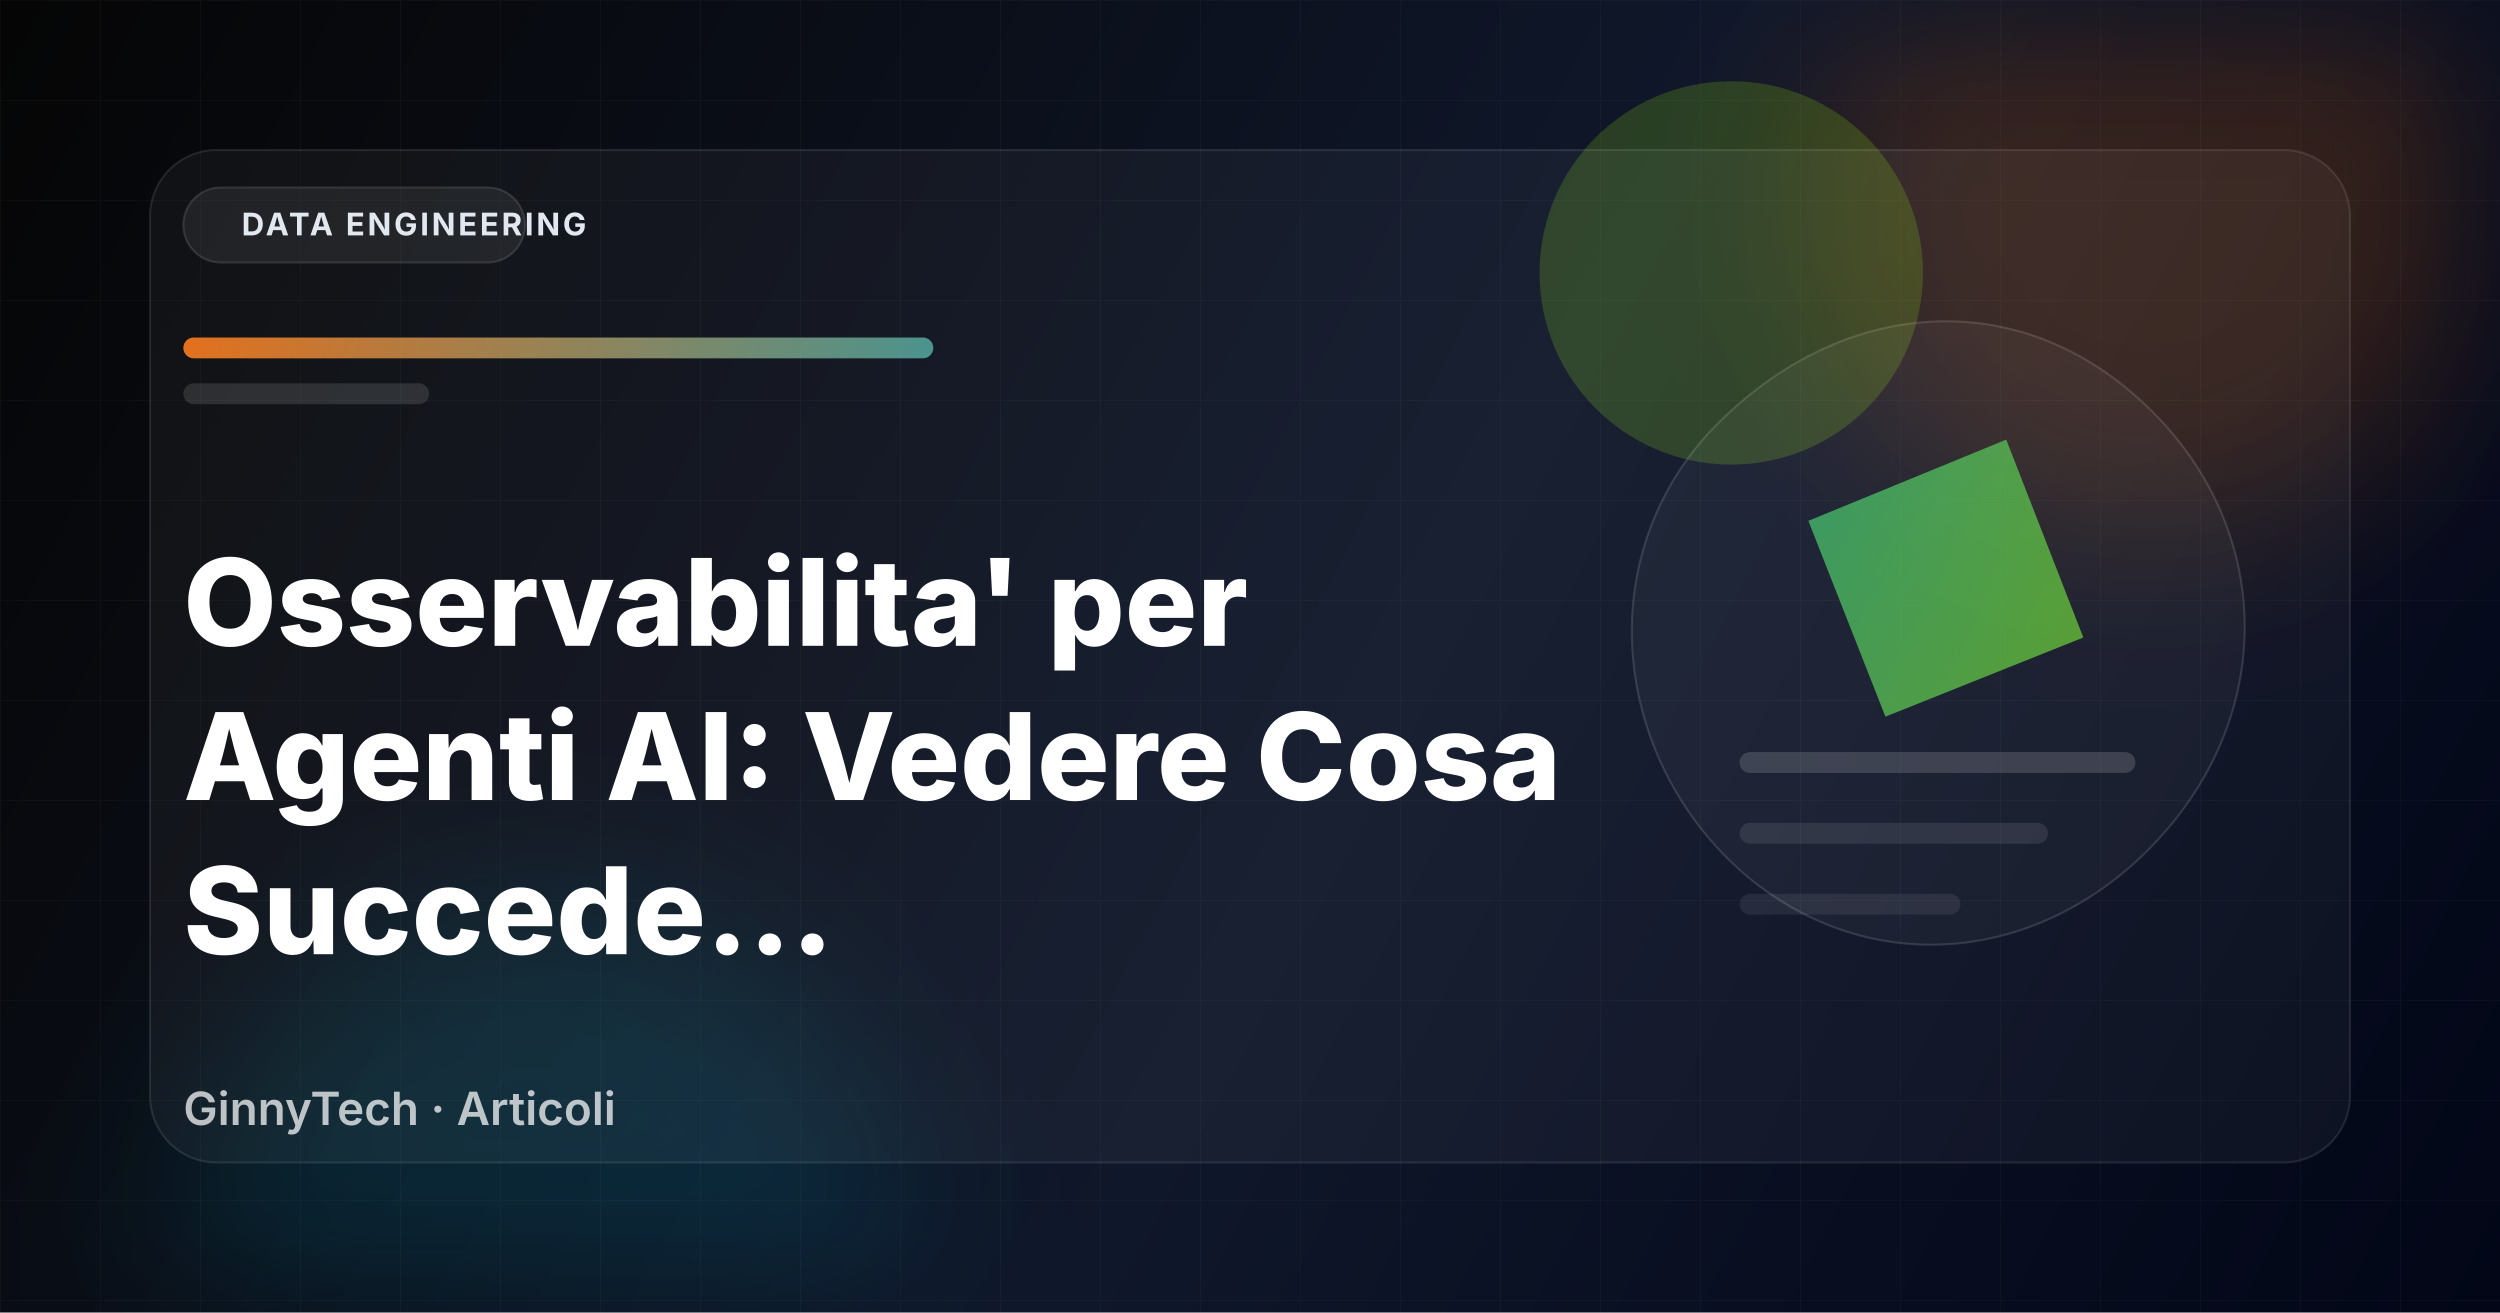
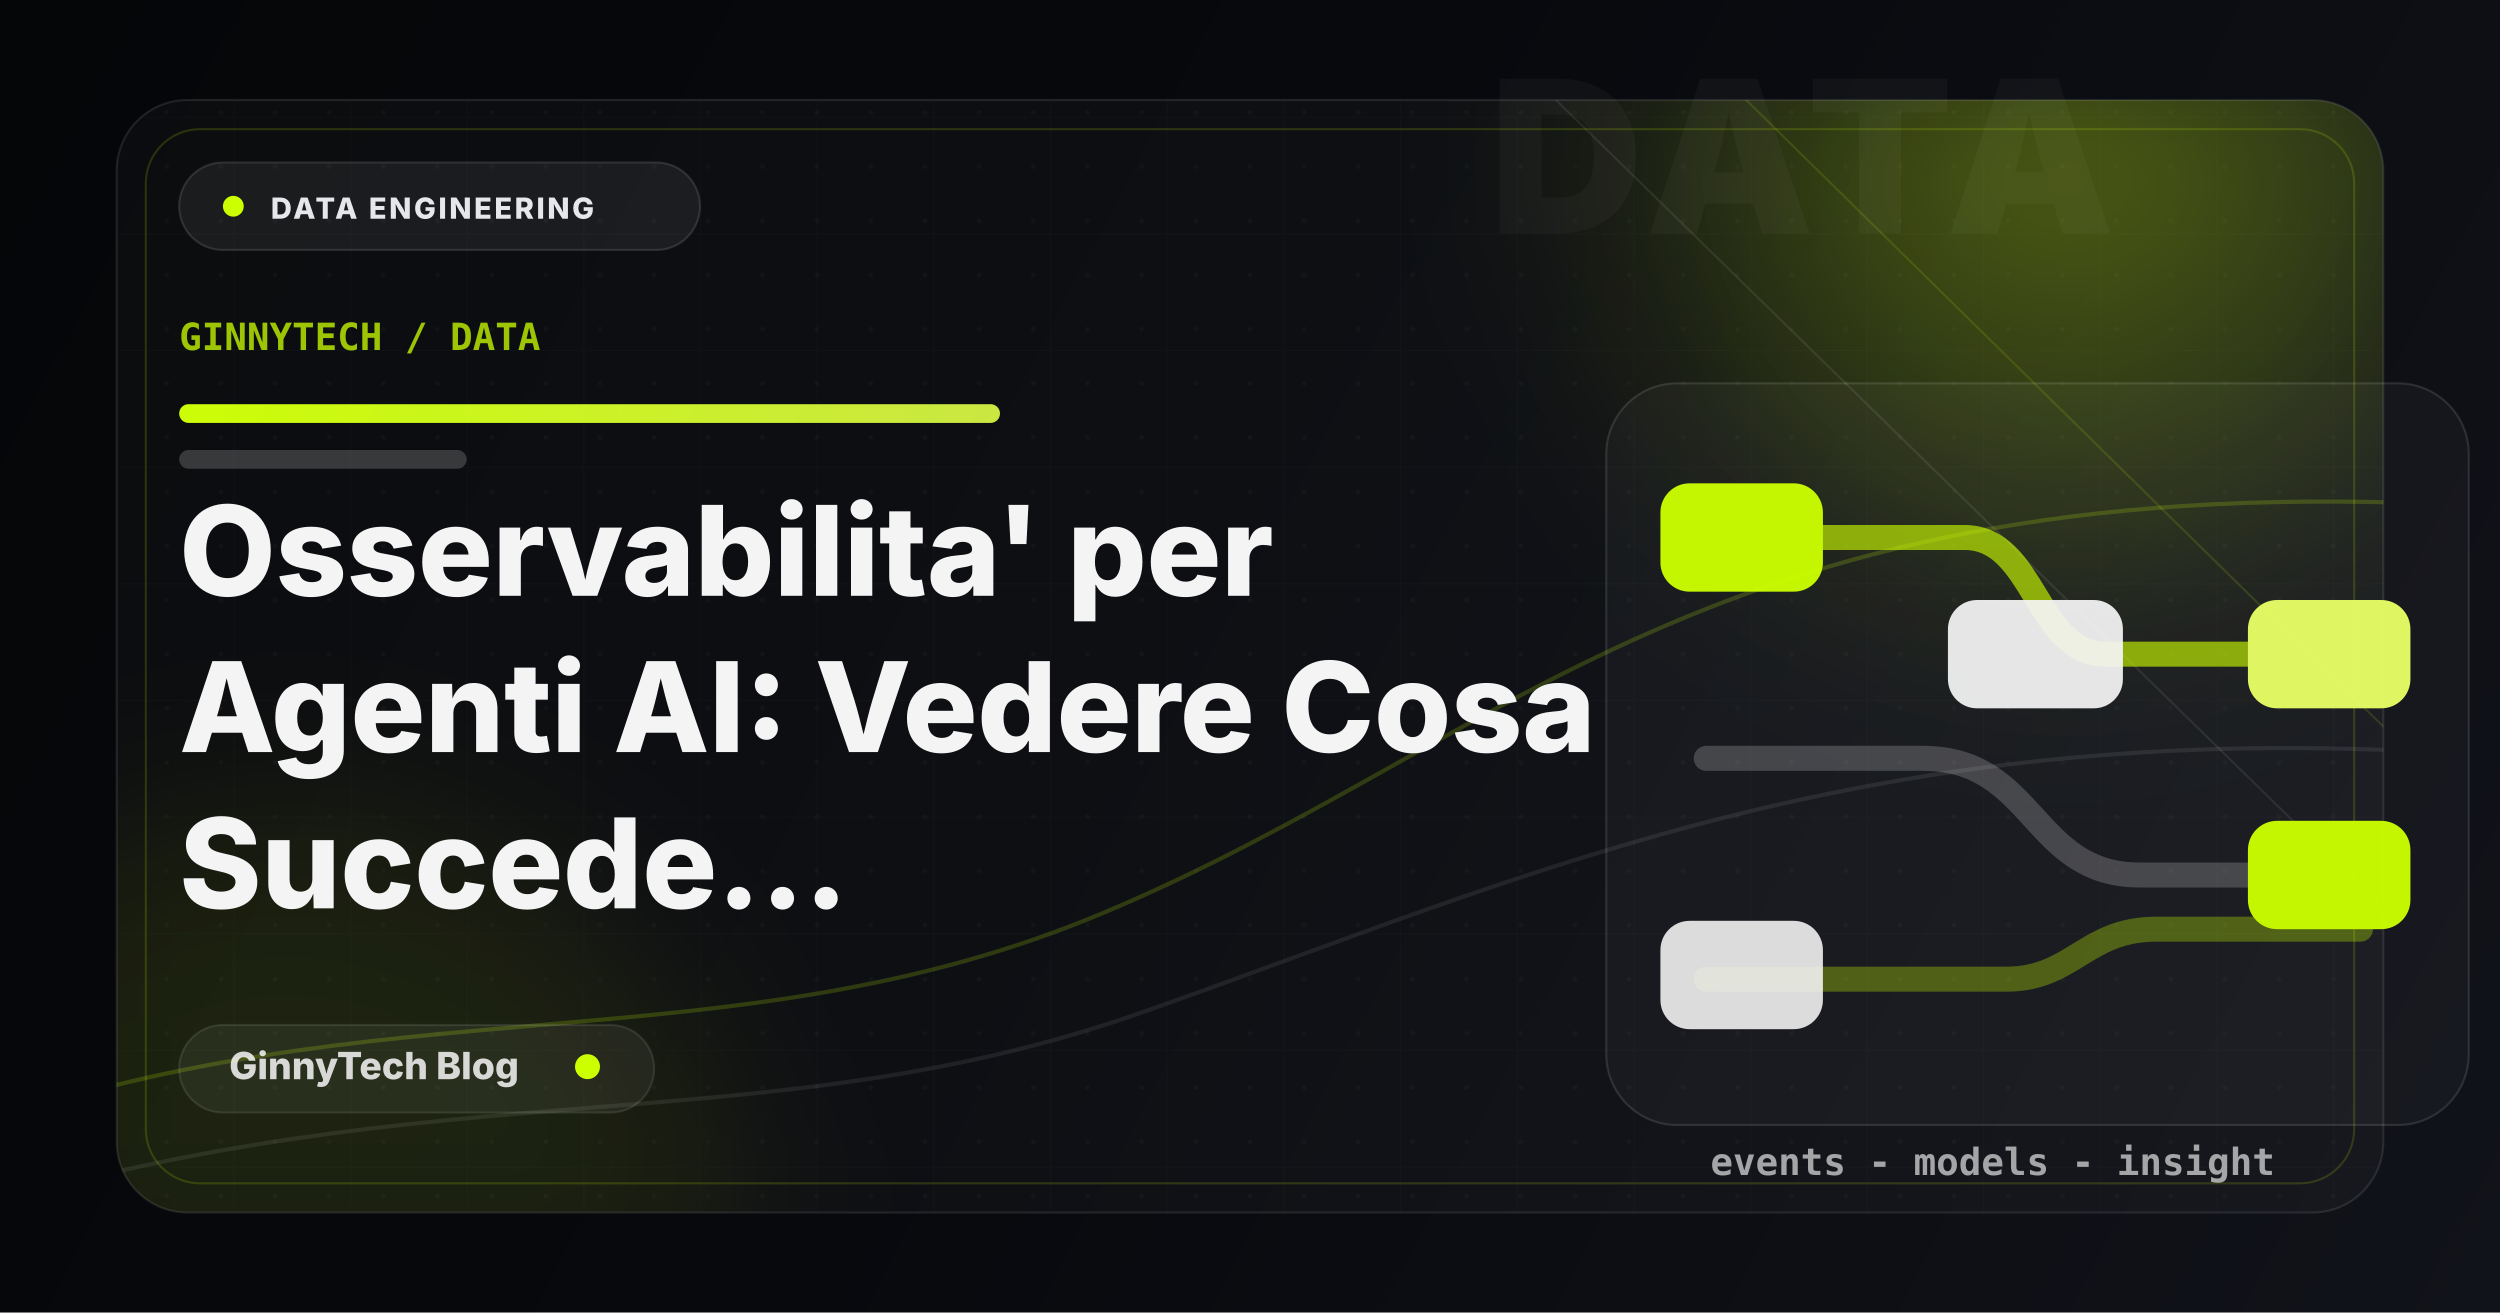
<svg xmlns="http://www.w3.org/2000/svg" width="1200" height="630" viewBox="0 0 1200 630" fill="none">
  <defs>
    <linearGradient id="bg" x1="0" y1="0" x2="1200" y2="630" gradientUnits="userSpaceOnUse">
-       <stop offset="0" stop-color="#050505" />
-       <stop offset="0.55" stop-color="#0f172a" />
-       <stop offset="1" stop-color="#020617" />
+       <stop offset="0" stop-color="#050608" />
+       <stop offset="0.46" stop-color="#08090d" />
+       <stop offset="1" stop-color="#11131a" />
    </linearGradient>
-     <linearGradient id="accent" x1="110" y1="80" x2="980" y2="540" gradientUnits="userSpaceOnUse">
-       <stop offset="0" stop-color="#f97316" stop-opacity="0.95" />
-       <stop offset="0.5" stop-color="#06b6d4" stop-opacity="0.88" />
-       <stop offset="1" stop-color="#84cc16" stop-opacity="0.9" />
+     <linearGradient id="lime" x1="96" y1="100" x2="1060" y2="548" gradientUnits="userSpaceOnUse">
+       <stop offset="0" stop-color="#ccff00" stop-opacity="1" />
+       <stop offset="0.52" stop-color="#e7ff65" stop-opacity="0.86" />
+       <stop offset="1" stop-color="#b3e600" stop-opacity="0.9" />
    </linearGradient>
-     <filter id="blur" x="-40%" y="-40%" width="180%" height="180%">
-       <feGaussianBlur stdDeviation="42" />
+     <radialGradient id="glow" cx="50%" cy="50%" r="50%">
+       <stop offset="0" stop-color="#ccff00" stop-opacity="0.35" />
+       <stop offset="1" stop-color="#ccff00" stop-opacity="0" />
+     </radialGradient>
+     <filter id="softBlur" x="-40%" y="-40%" width="180%" height="180%">
+       <feGaussianBlur stdDeviation="44" />
    </filter>
-     <pattern id="grid" width="48" height="48" patternUnits="userSpaceOnUse">
-       <path d="M48 0H0V48" stroke="rgba(255,255,255,0.08)" stroke-width="1" />
+     <pattern id="dots" width="26" height="26" patternUnits="userSpaceOnUse">
+       <circle cx="2" cy="2" r="1.15" fill="rgba(255,255,255,0.12)" />
    </pattern>
+     <pattern id="grid" width="56" height="56" patternUnits="userSpaceOnUse">
+       <path d="M56 0H0V56" stroke="rgba(255,255,255,0.08)" stroke-width="1" />
+     </pattern>
+     <clipPath id="frameClip">
+       <rect x="56" y="48" width="1088" height="534" rx="34" />
+     </clipPath>
  </defs>
  <rect width="1200" height="630" fill="url(#bg)" />
-   <rect width="1200" height="630" fill="url(#grid)" opacity="0.35" />
-   <circle cx="1030" cy="96" r="162" fill="#f97316" fill-opacity="0.18" filter="url(#blur)" />
-   <circle cx="260" cy="610" r="180" fill="#06b6d4" fill-opacity="0.14" filter="url(#blur)" />
-   <circle cx="831" cy="131" r="92" fill="#84cc16" fill-opacity="0.22" />
-   <rect x="72" y="72" width="1056" height="486" rx="32" fill="rgba(255,255,255,0.04)" stroke="rgba(255,255,255,0.10)" />
-   <rect x="88" y="90" width="164" height="36" rx="18" fill="rgba(255,255,255,0.07)" stroke="rgba(255,255,255,0.12)" />
-   <text x="116" y="113" font-family="Inter, Arial, sans-serif" font-size="15" font-weight="700" letter-spacing="1.3" fill="#e2e8f0">DATA ENGINEERING</text>
-   <rect x="88" y="162" width="360" height="10" rx="5" fill="url(#accent)" />
-   <rect x="88" y="184" width="118" height="10" rx="5" fill="rgba(255,255,255,0.12)" />
-   <text x="88" y="310" font-family="Inter, Arial, sans-serif" font-size="58" font-weight="800" fill="#ffffff">Osservabilita' per</text>
-   <text x="88" y="384" font-family="Inter, Arial, sans-serif" font-size="58" font-weight="800" fill="#ffffff">Agenti AI: Vedere Cosa</text>
-   <text x="88" y="458" font-family="Inter, Arial, sans-serif" font-size="58" font-weight="800" fill="#ffffff">Succede...</text>
-   <text x="88" y="540" font-family="Inter, Arial, sans-serif" font-size="22" font-weight="600" fill="rgba(255,255,255,0.72)">GinnyTech · Articoli</text>
-   <g opacity="0.95">
-     <path d="M820 208C880 144 964 136 1025 190C1088 245 1095 332 1042 396C988 461 902 473 839 421C776 368 762 272 820 208Z" fill="rgba(255,255,255,0.04)" stroke="rgba(255,255,255,0.14)" />
-     <path d="M868 250L963 211L1000 306L905 344L868 250Z" fill="url(#accent)" fill-opacity="0.88" />
-     <path d="M840 366L1020 366" stroke="rgba(255,255,255,0.16)" stroke-width="10" stroke-linecap="round" />
-     <path d="M840 400L978 400" stroke="rgba(255,255,255,0.1)" stroke-width="10" stroke-linecap="round" />
-     <path d="M840 434L936 434" stroke="rgba(255,255,255,0.08)" stroke-width="10" stroke-linecap="round" />
+   <g clip-path="url(#frameClip)">
+     <rect x="0" y="0" width="1200" height="630" fill="url(#grid)" opacity="0.2" />
+     <rect x="0" y="0" width="1200" height="630" fill="url(#dots)" opacity="0.2" />
+     <circle cx="992" cy="71" r="260" fill="url(#glow)" filter="url(#softBlur)" />
+     <circle cx="138" cy="602" r="210" fill="#ccff00" fill-opacity="0.09" filter="url(#softBlur)" />
+     <path d="M-20 544C180 470 350 514 530 438C730 354 826 218 1208 244" stroke="rgba(204,255,0,0.18)" stroke-width="2" />
+     <path d="M-18 582C212 512 366 550 548 486C736 420 906 338 1210 364" stroke="rgba(255,255,255,0.08)" stroke-width="2" />
+     <path d="M616 -80L1166 458" stroke="rgba(255,255,255,0.08)" stroke-width="1" />
+     <path d="M708 -80L1190 394" stroke="rgba(204,255,0,0.13)" stroke-width="1" />
+   </g>
+   <rect x="56" y="48" width="1088" height="534" rx="34" fill="rgba(255,255,255,0.025)" stroke="rgba(255,255,255,0.10)" />
+   <rect x="70" y="62" width="1060" height="506" rx="26" stroke="rgba(204,255,0,0.16)" stroke-width="1" />
+   <rect x="86" y="78" width="250" height="42" rx="21" fill="rgba(255,255,255,0.065)" stroke="rgba(255,255,255,0.12)" />
+   <circle cx="112" cy="99" r="5" fill="#ccff00" />
+   <text x="130" y="105" font-family="Montserrat, Inter, Arial, sans-serif" font-size="14" font-weight="800" letter-spacing="1.2" fill="#e5e7eb">DATA ENGINEERING</text>
+   <text x="86" y="168" font-family="JetBrains Mono, Consolas, monospace" font-size="18" font-weight="700" fill="rgba(204,255,0,0.76)">GINNYTECH / DATA</text>
+   <rect x="86" y="194" width="394" height="9" rx="4.5" fill="url(#lime)" />
+   <rect x="86" y="216" width="138" height="9" rx="4.5" fill="rgba(255,255,255,0.18)" />
+   <text x="715" y="112" font-family="Montserrat, Inter, Arial, sans-serif" font-size="102" font-weight="900" letter-spacing="6" fill="rgba(255,255,255,0.035)">DATA</text>
+   <g transform="translate(745 150)" opacity="0.96">
+     <rect x="26" y="34" width="414" height="356" rx="34" fill="rgba(255,255,255,0.035)" stroke="rgba(255,255,255,0.12)" />
+     <path d="M74 108H198C232 108 232 164 266 164H388" stroke="rgba(204,255,0,0.65)" stroke-width="12" stroke-linecap="round" fill="none" />
+     <path d="M74 214H178C232 214 230 270 282 270H388" stroke="rgba(255,255,255,0.2)" stroke-width="12" stroke-linecap="round" fill="none" />
+     <path d="M74 320H218C250 320 256 296 290 296H388" stroke="rgba(204,255,0,0.32)" stroke-width="12" stroke-linecap="round" fill="none" />
+     <rect x="52" y="82" width="78" height="52" rx="14" fill="#ccff00" />
+     <rect x="190" y="138" width="84" height="52" rx="14" fill="rgba(255,255,255,0.92)" />
+     <rect x="334" y="138" width="78" height="52" rx="14" fill="#e7ff65" />
+     <rect x="52" y="292" width="78" height="52" rx="14" fill="rgba(255,255,255,0.88)" />
+     <rect x="334" y="244" width="78" height="52" rx="14" fill="#ccff00" />
+     <text x="76" y="414" font-family="JetBrains Mono, Consolas, monospace" font-size="18" font-weight="700" fill="rgba(255,255,255,0.64)">events - models - insight</text>
+   </g>
+   <text x="86" y="286" font-family="Montserrat, Inter, Arial, sans-serif" font-size="60" font-weight="800" letter-spacing="-0.2" fill="#f4f4f5">Osservabilita' per</text>
+   <text x="86" y="361" font-family="Montserrat, Inter, Arial, sans-serif" font-size="60" font-weight="800" letter-spacing="-0.2" fill="#f4f4f5">Agenti AI: Vedere Cosa</text>
+   <text x="86" y="436" font-family="Montserrat, Inter, Arial, sans-serif" font-size="60" font-weight="800" letter-spacing="-0.2" fill="#f4f4f5">Succede...</text>
+   <g transform="translate(86 520)">
+     <rect x="0" y="-28" width="228" height="42" rx="21" fill="rgba(255,255,255,0.055)" stroke="rgba(255,255,255,0.10)" />
+     <text x="24" y="-2" font-family="Montserrat, Inter, Arial, sans-serif" font-size="18" font-weight="800" fill="rgba(255,255,255,0.82)">GinnyTech Blog</text>
+     <circle cx="196" cy="-8" r="6" fill="#ccff00" />
  </g>
</svg>
